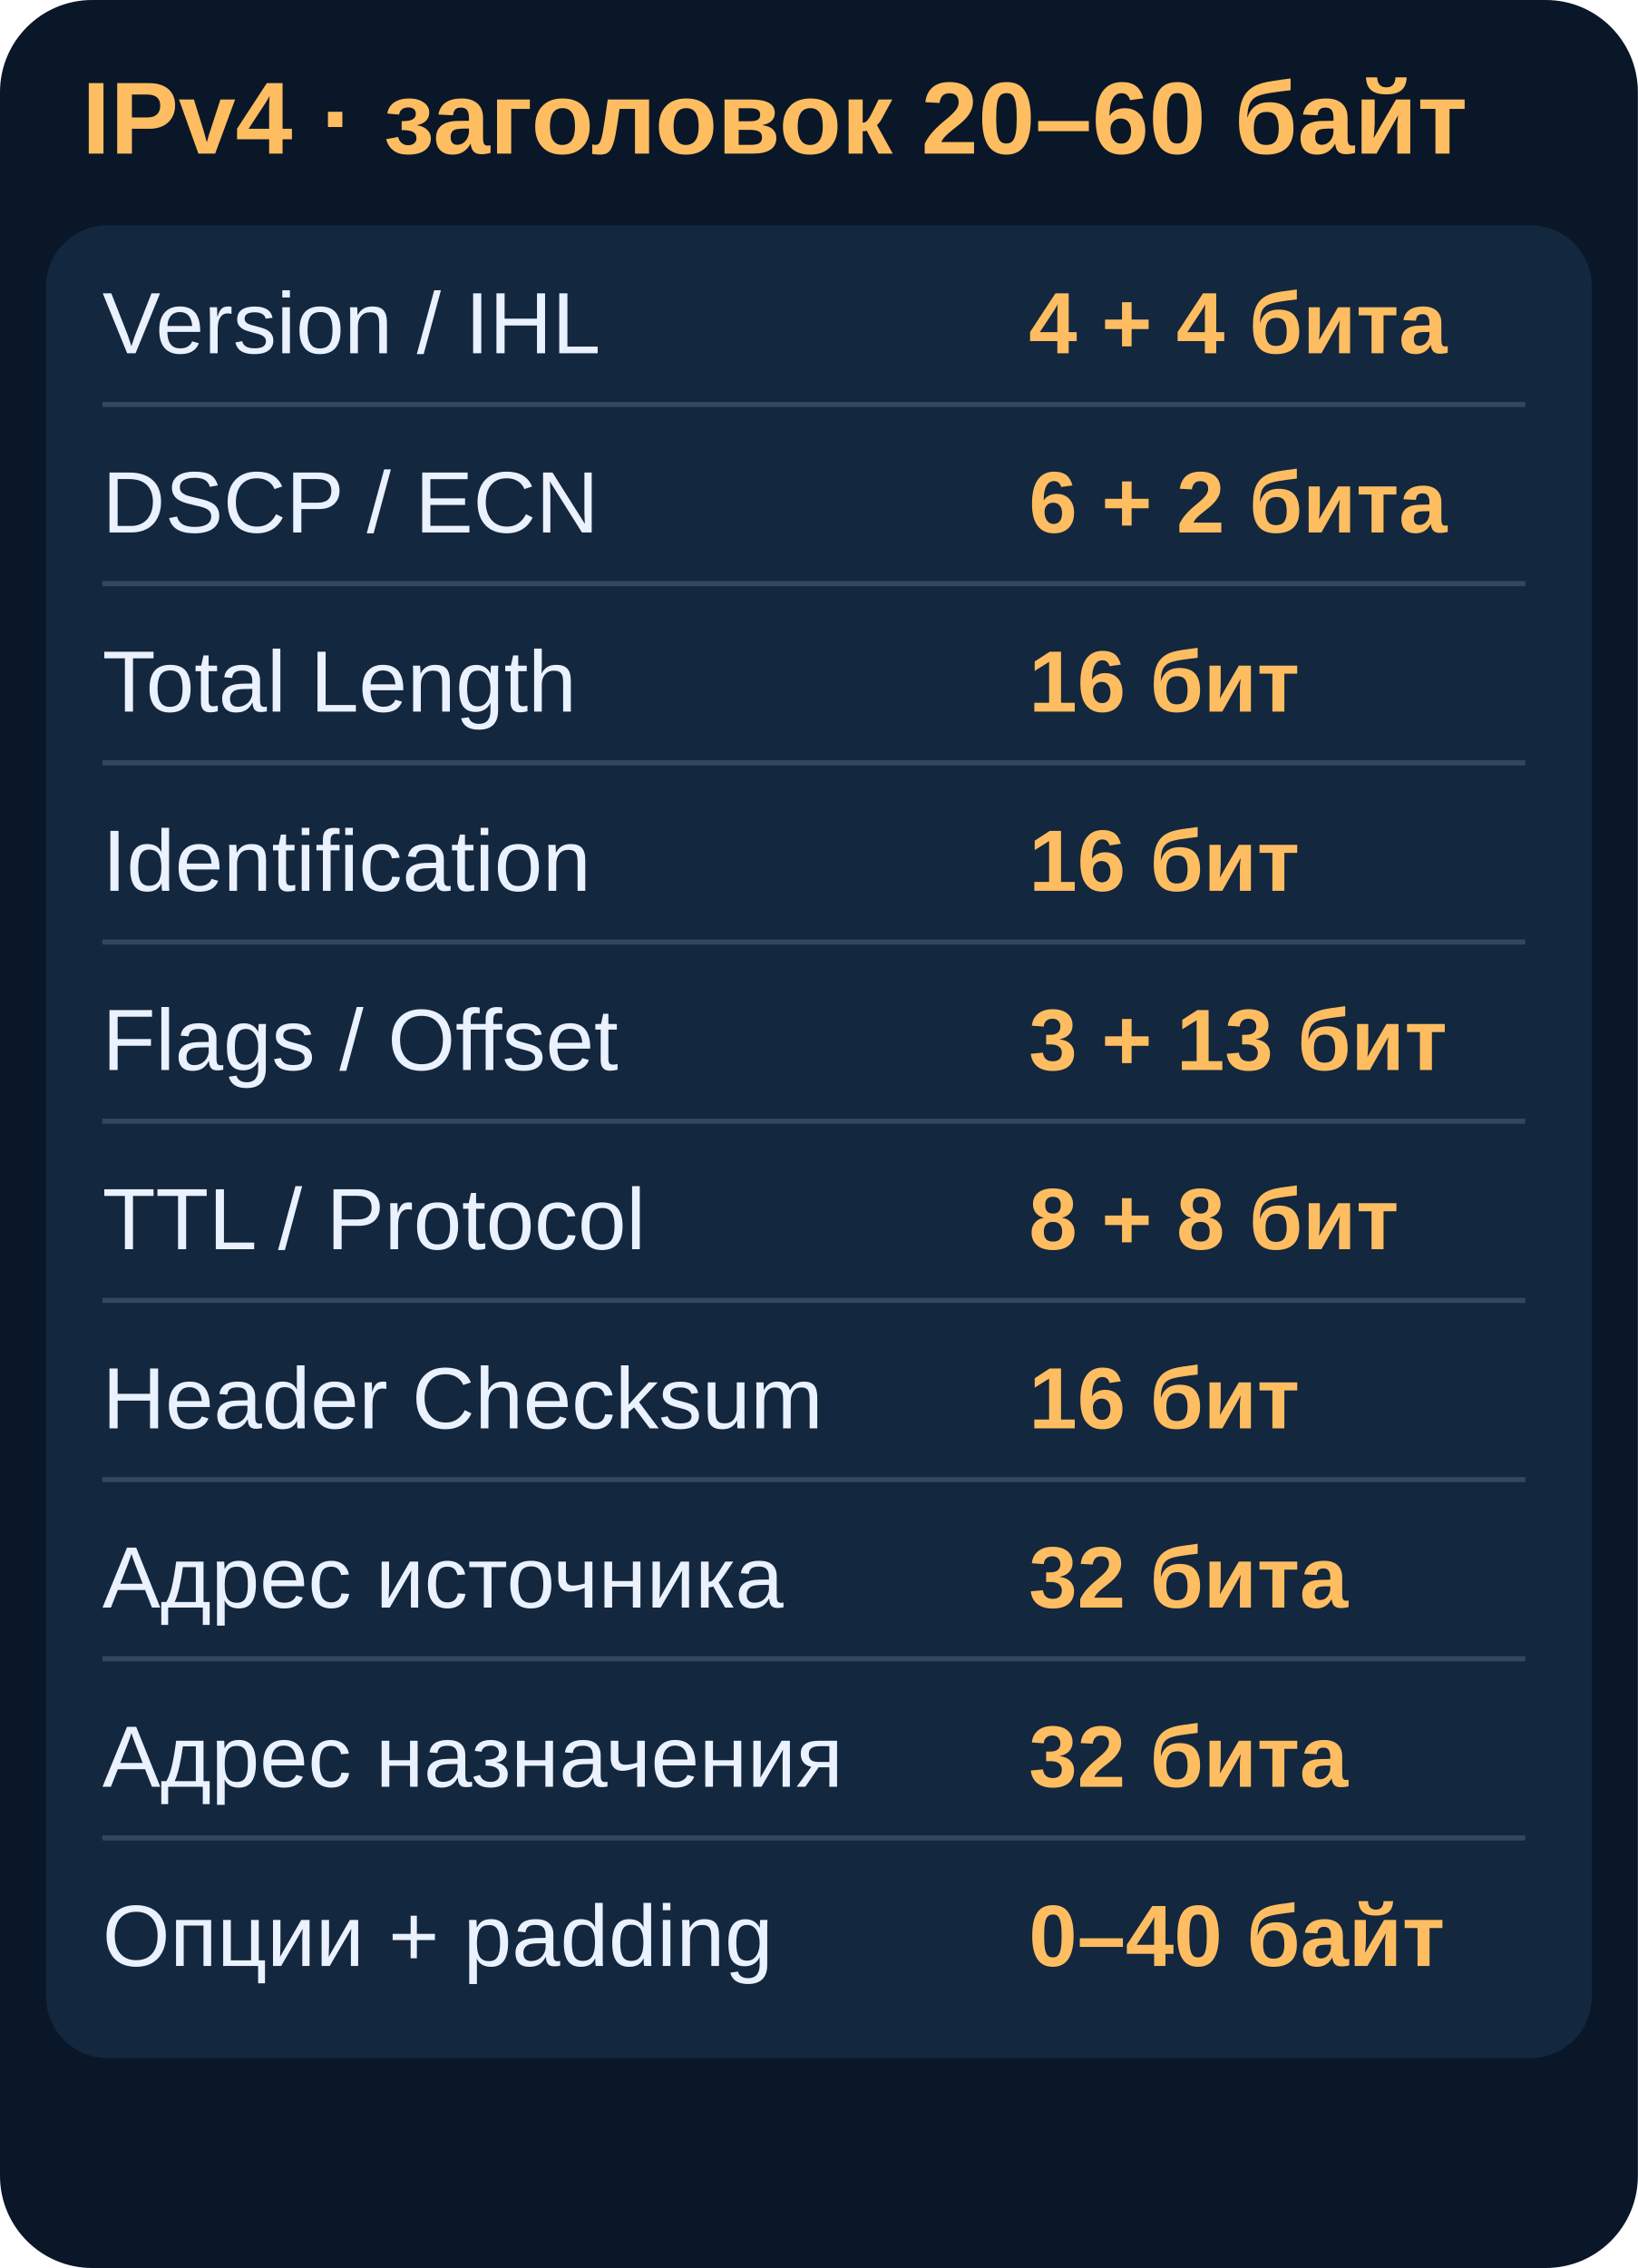
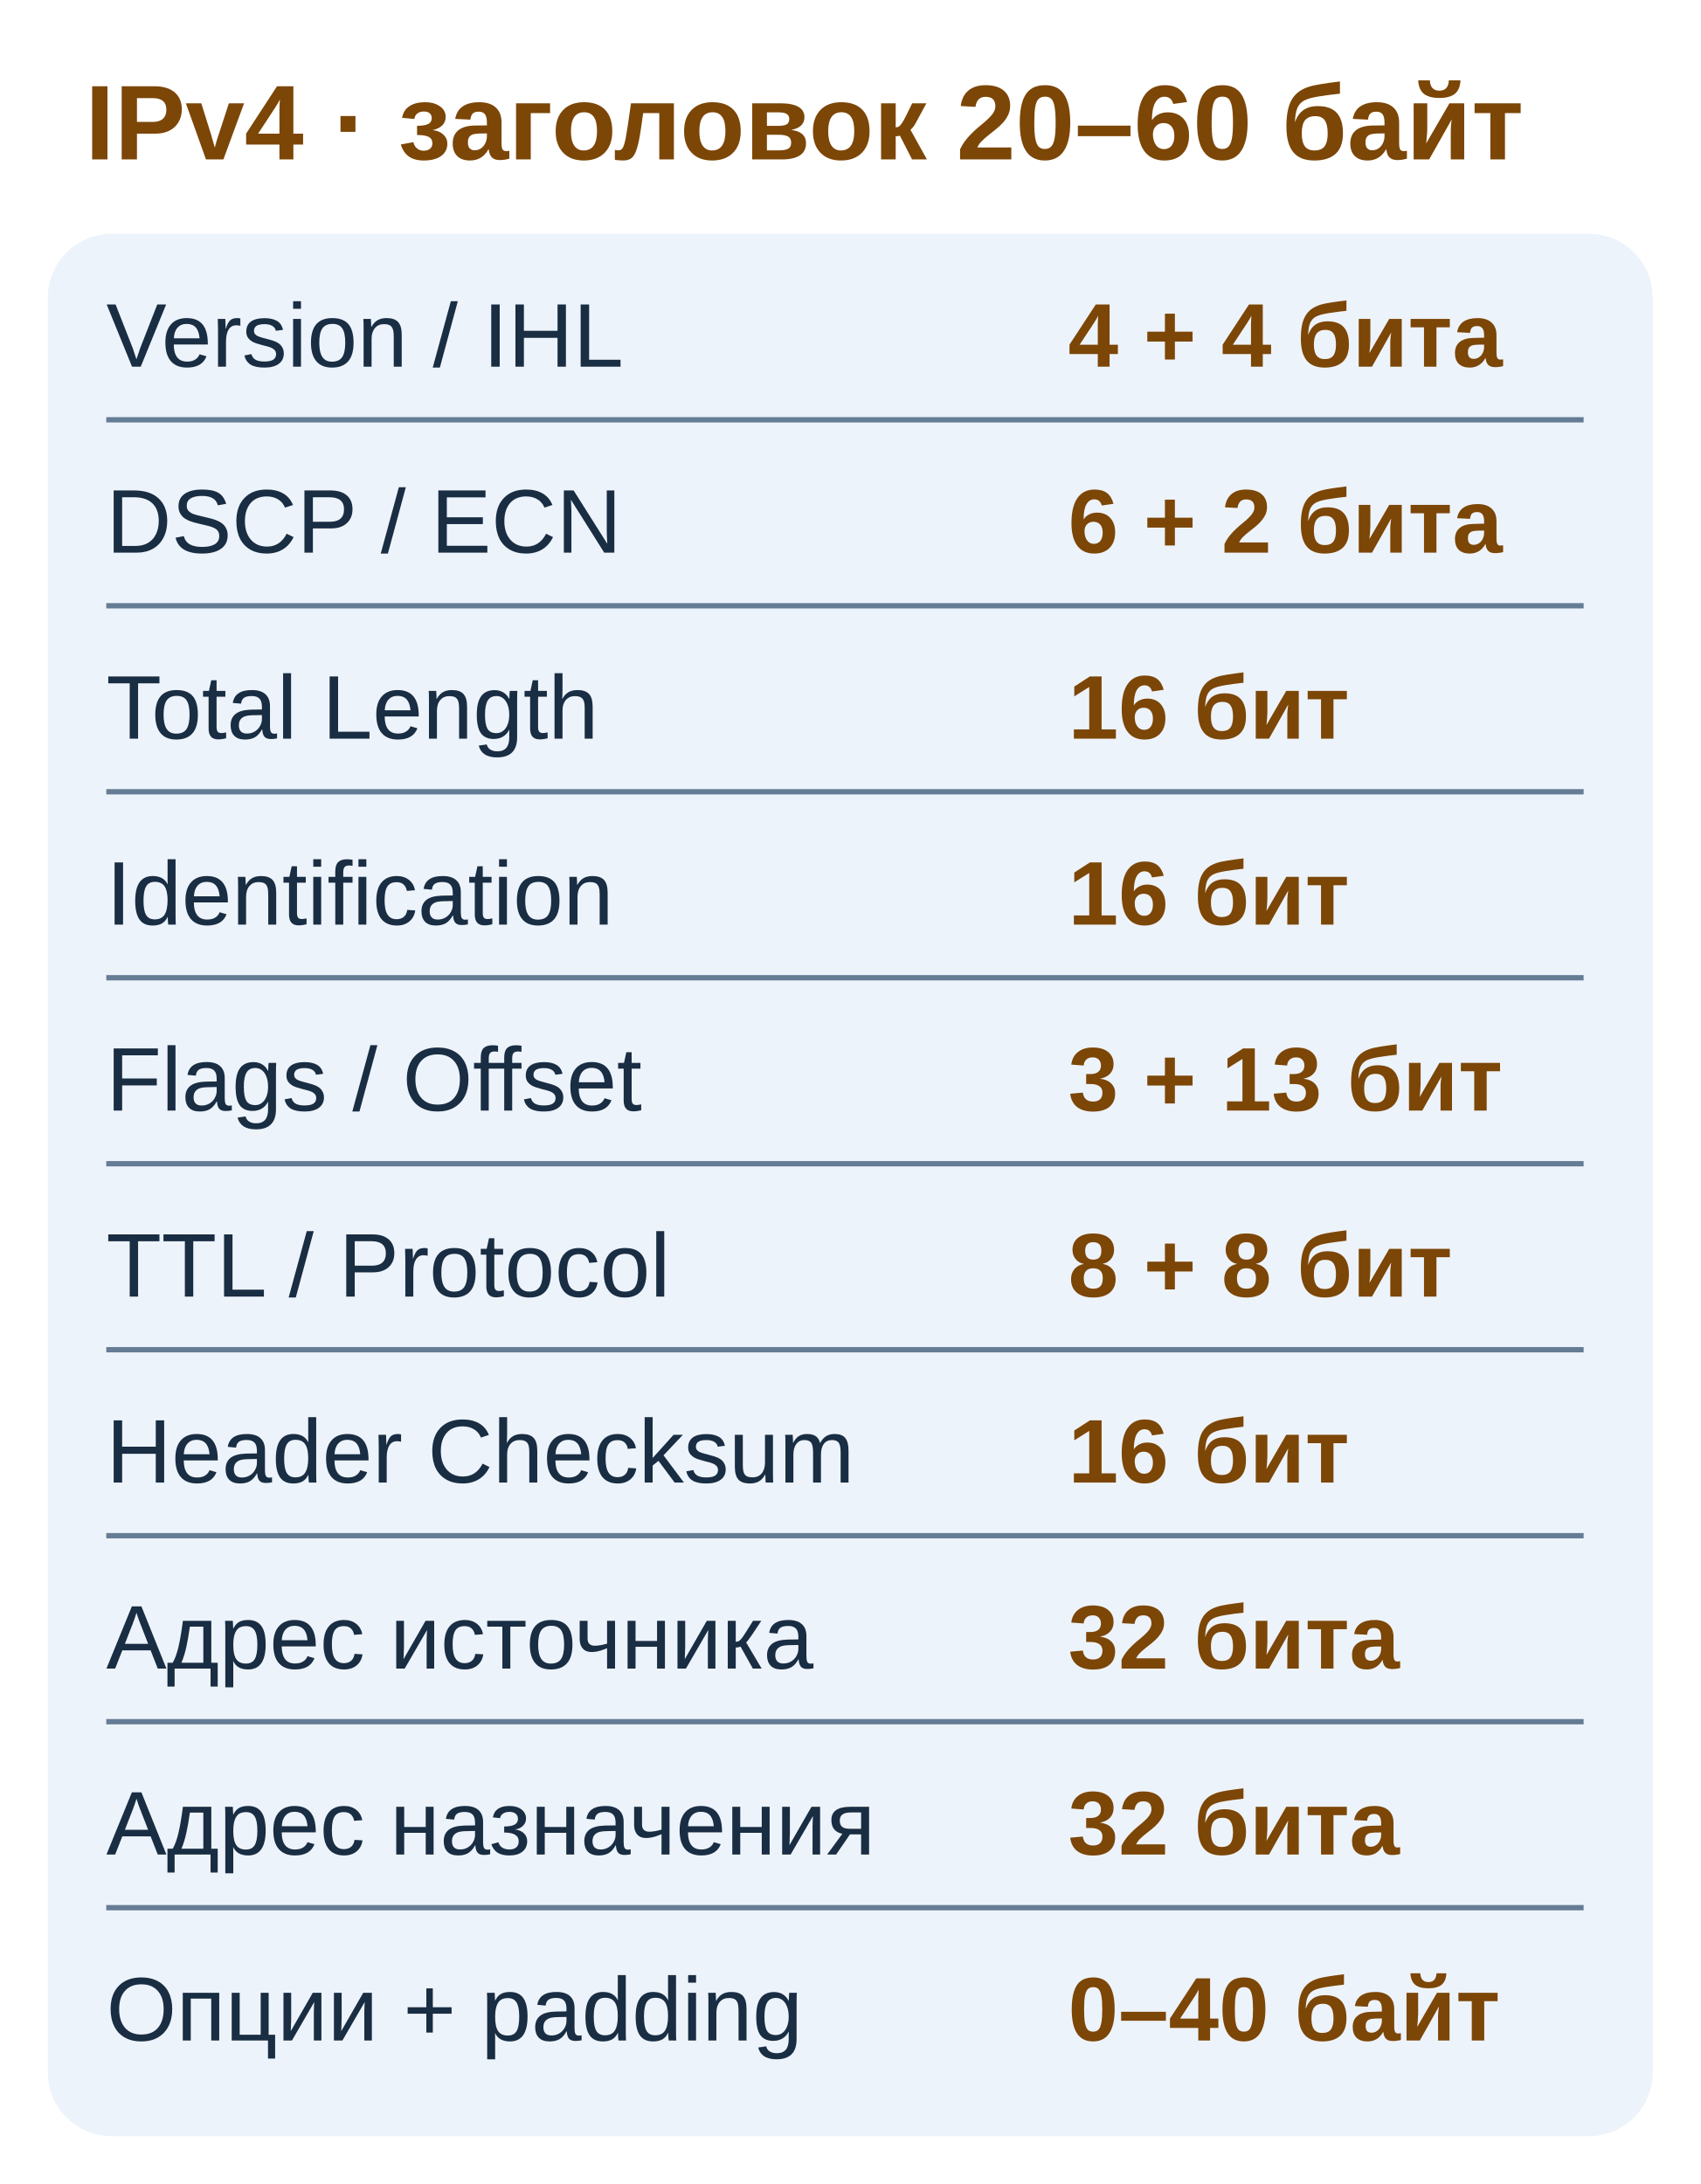
- <svg xmlns="http://www.w3.org/2000/svg" viewBox="0 0 320 443" role="img" aria-labelledby="t">
-   <rect width="320" height="443" rx="18" fill="#091728" />
+ <svg xmlns="http://www.w3.org/2000/svg" viewBox="0 0 320 411" role="img" aria-labelledby="t">
+   <style>:root{--tcpip-ink:#192d43;--tcpip-panel:#edf3fa;--tcpip-route-panel:#fff3dc;--tcpip-line:#506781;--tcpip-rule:#657c95;--tcpip-chip-ink:#142438;--tcpip-application:#205a98;--tcpip-transport:#355e23;--tcpip-internet:#7c4607;--tcpip-link:#624292;--tcpip-application-chip:#c2dfff;--tcpip-transport-chip:#d1ebba;--tcpip-internet-chip:#ffe4b4;--tcpip-link-chip:#e4d7ff;}@media (prefers-color-scheme: dark){:root{--tcpip-ink:#eaf1ff;--tcpip-panel:#13273e;--tcpip-route-panel:#272d3b;--tcpip-line:#a5bbd3;--tcpip-rule:#597491;--tcpip-chip-ink:#142438;--tcpip-application:#80c2ff;--tcpip-transport:#a7df82;--tcpip-internet:#ffc776;--tcpip-link:#cfb4ff;--tcpip-application-chip:#60b5ff;--tcpip-transport-chip:#9ddb70;--tcpip-internet-chip:#ffbd61;--tcpip-link-chip:#c3a2ff;}}</style>
  <g font-family="Arial, sans-serif">
-     <text x="16" y="30" font-size="20" fill="#ffbd61" font-weight="700">IPv4 · заголовок 20–60 байт</text>
-     <rect x="9" y="44" width="302" height="358" rx="12" fill="#13273e" />
-     <text x="20" y="69" font-size="17" fill="#eaf1ff" font-weight="400">Version / IHL</text>
-     <text x="201" y="69" font-size="17" fill="#ffbd61" font-weight="700">4 + 4 бита</text>
-     <path d="M20 79h278" stroke="#314863" stroke-width="1" />
-     <text x="20" y="104" font-size="17" fill="#eaf1ff" font-weight="400">DSCP / ECN</text>
-     <text x="201" y="104" font-size="17" fill="#ffbd61" font-weight="700">6 + 2 бита</text>
-     <path d="M20 114h278" stroke="#314863" stroke-width="1" />
-     <text x="20" y="139" font-size="17" fill="#eaf1ff" font-weight="400">Total Length</text>
-     <text x="201" y="139" font-size="17" fill="#ffbd61" font-weight="700">16 бит</text>
-     <path d="M20 149h278" stroke="#314863" stroke-width="1" />
-     <text x="20" y="174" font-size="17" fill="#eaf1ff" font-weight="400">Identification</text>
-     <text x="201" y="174" font-size="17" fill="#ffbd61" font-weight="700">16 бит</text>
-     <path d="M20 184h278" stroke="#314863" stroke-width="1" />
-     <text x="20" y="209" font-size="17" fill="#eaf1ff" font-weight="400">Flags / Offset</text>
-     <text x="201" y="209" font-size="17" fill="#ffbd61" font-weight="700">3 + 13 бит</text>
-     <path d="M20 219h278" stroke="#314863" stroke-width="1" />
-     <text x="20" y="244" font-size="17" fill="#eaf1ff" font-weight="400">TTL / Protocol</text>
-     <text x="201" y="244" font-size="17" fill="#ffbd61" font-weight="700">8 + 8 бит</text>
-     <path d="M20 254h278" stroke="#314863" stroke-width="1" />
-     <text x="20" y="279" font-size="17" fill="#eaf1ff" font-weight="400">Header Checksum</text>
-     <text x="201" y="279" font-size="17" fill="#ffbd61" font-weight="700">16 бит</text>
-     <path d="M20 289h278" stroke="#314863" stroke-width="1" />
-     <text x="20" y="314" font-size="17" fill="#eaf1ff" font-weight="400">Адрес источника</text>
-     <text x="201" y="314" font-size="17" fill="#ffbd61" font-weight="700">32 бита</text>
-     <path d="M20 324h278" stroke="#314863" stroke-width="1" />
-     <text x="20" y="349" font-size="17" fill="#eaf1ff" font-weight="400">Адрес назначения</text>
-     <text x="201" y="349" font-size="17" fill="#ffbd61" font-weight="700">32 бита</text>
-     <path d="M20 359h278" stroke="#314863" stroke-width="1" />
-     <text x="20" y="384" font-size="17" fill="#eaf1ff" font-weight="400">Опции + padding</text>
-     <text x="201" y="384" font-size="17" fill="#ffbd61" font-weight="700">0–40 байт</text>
+     <text x="16" y="30" font-size="20" fill="var(--tcpip-internet,#7c4607)" font-weight="700">IPv4 · заголовок 20–60 байт</text>
+     <rect x="9" y="44" width="302" height="358" rx="12" fill="var(--tcpip-panel,#edf3fa)" />
+     <text x="20" y="69" font-size="17" fill="var(--tcpip-ink,#192d43)" font-weight="400">Version / IHL</text>
+     <text x="201" y="69" font-size="17" fill="var(--tcpip-internet,#7c4607)" font-weight="700">4 + 4 бита</text>
+     <path d="M20 79h278" stroke="var(--tcpip-rule,#657c95)" stroke-width="1" />
+     <text x="20" y="104" font-size="17" fill="var(--tcpip-ink,#192d43)" font-weight="400">DSCP / ECN</text>
+     <text x="201" y="104" font-size="17" fill="var(--tcpip-internet,#7c4607)" font-weight="700">6 + 2 бита</text>
+     <path d="M20 114h278" stroke="var(--tcpip-rule,#657c95)" stroke-width="1" />
+     <text x="20" y="139" font-size="17" fill="var(--tcpip-ink,#192d43)" font-weight="400">Total Length</text>
+     <text x="201" y="139" font-size="17" fill="var(--tcpip-internet,#7c4607)" font-weight="700">16 бит</text>
+     <path d="M20 149h278" stroke="var(--tcpip-rule,#657c95)" stroke-width="1" />
+     <text x="20" y="174" font-size="17" fill="var(--tcpip-ink,#192d43)" font-weight="400">Identification</text>
+     <text x="201" y="174" font-size="17" fill="var(--tcpip-internet,#7c4607)" font-weight="700">16 бит</text>
+     <path d="M20 184h278" stroke="var(--tcpip-rule,#657c95)" stroke-width="1" />
+     <text x="20" y="209" font-size="17" fill="var(--tcpip-ink,#192d43)" font-weight="400">Flags / Offset</text>
+     <text x="201" y="209" font-size="17" fill="var(--tcpip-internet,#7c4607)" font-weight="700">3 + 13 бит</text>
+     <path d="M20 219h278" stroke="var(--tcpip-rule,#657c95)" stroke-width="1" />
+     <text x="20" y="244" font-size="17" fill="var(--tcpip-ink,#192d43)" font-weight="400">TTL / Protocol</text>
+     <text x="201" y="244" font-size="17" fill="var(--tcpip-internet,#7c4607)" font-weight="700">8 + 8 бит</text>
+     <path d="M20 254h278" stroke="var(--tcpip-rule,#657c95)" stroke-width="1" />
+     <text x="20" y="279" font-size="17" fill="var(--tcpip-ink,#192d43)" font-weight="400">Header Checksum</text>
+     <text x="201" y="279" font-size="17" fill="var(--tcpip-internet,#7c4607)" font-weight="700">16 бит</text>
+     <path d="M20 289h278" stroke="var(--tcpip-rule,#657c95)" stroke-width="1" />
+     <text x="20" y="314" font-size="17" fill="var(--tcpip-ink,#192d43)" font-weight="400">Адрес источника</text>
+     <text x="201" y="314" font-size="17" fill="var(--tcpip-internet,#7c4607)" font-weight="700">32 бита</text>
+     <path d="M20 324h278" stroke="var(--tcpip-rule,#657c95)" stroke-width="1" />
+     <text x="20" y="349" font-size="17" fill="var(--tcpip-ink,#192d43)" font-weight="400">Адрес назначения</text>
+     <text x="201" y="349" font-size="17" fill="var(--tcpip-internet,#7c4607)" font-weight="700">32 бита</text>
+     <path d="M20 359h278" stroke="var(--tcpip-rule,#657c95)" stroke-width="1" />
+     <text x="20" y="384" font-size="17" fill="var(--tcpip-ink,#192d43)" font-weight="400">Опции + padding</text>
+     <text x="201" y="384" font-size="17" fill="var(--tcpip-internet,#7c4607)" font-weight="700">0–40 байт</text>
  </g>
</svg>
